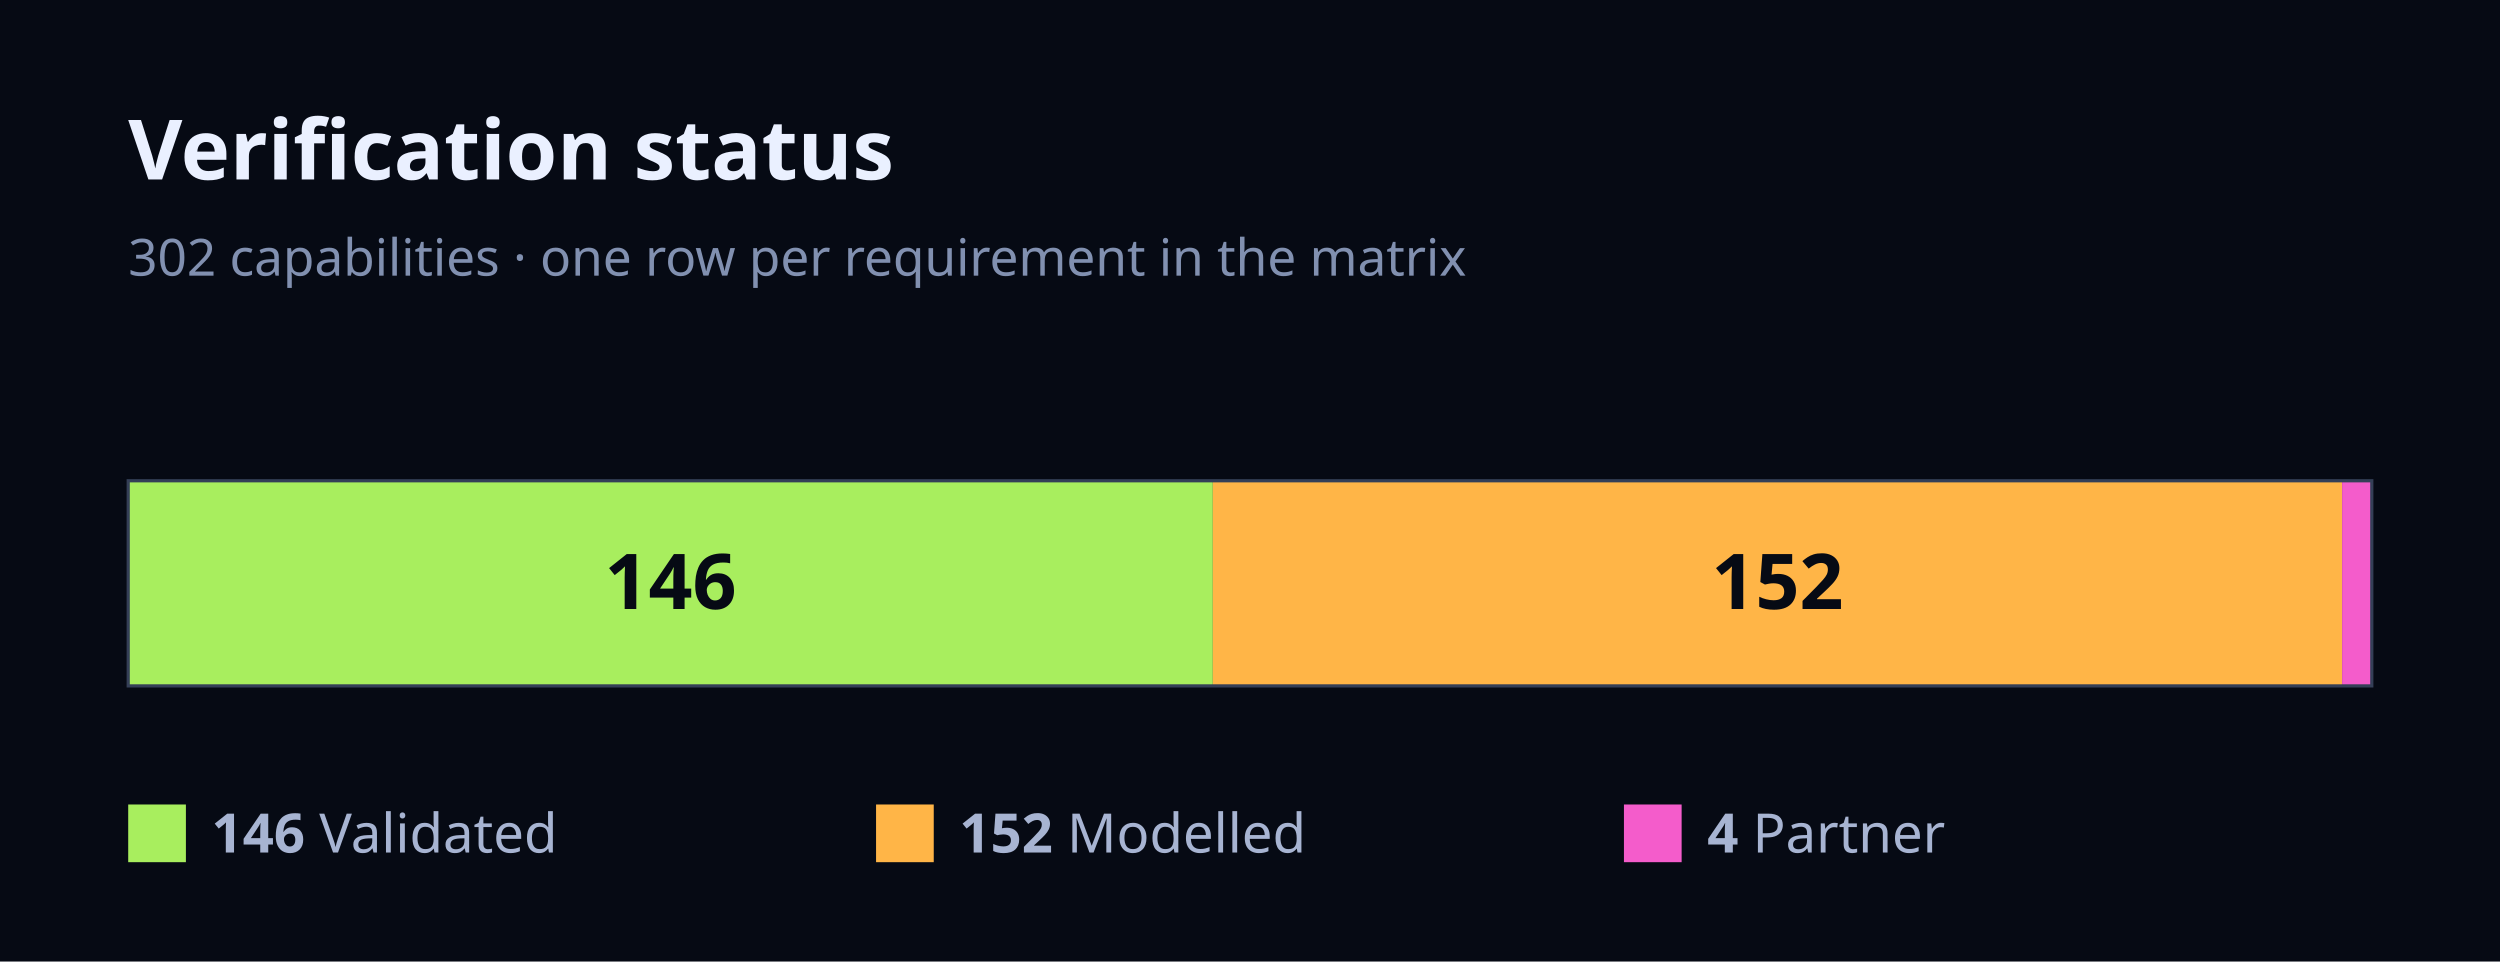
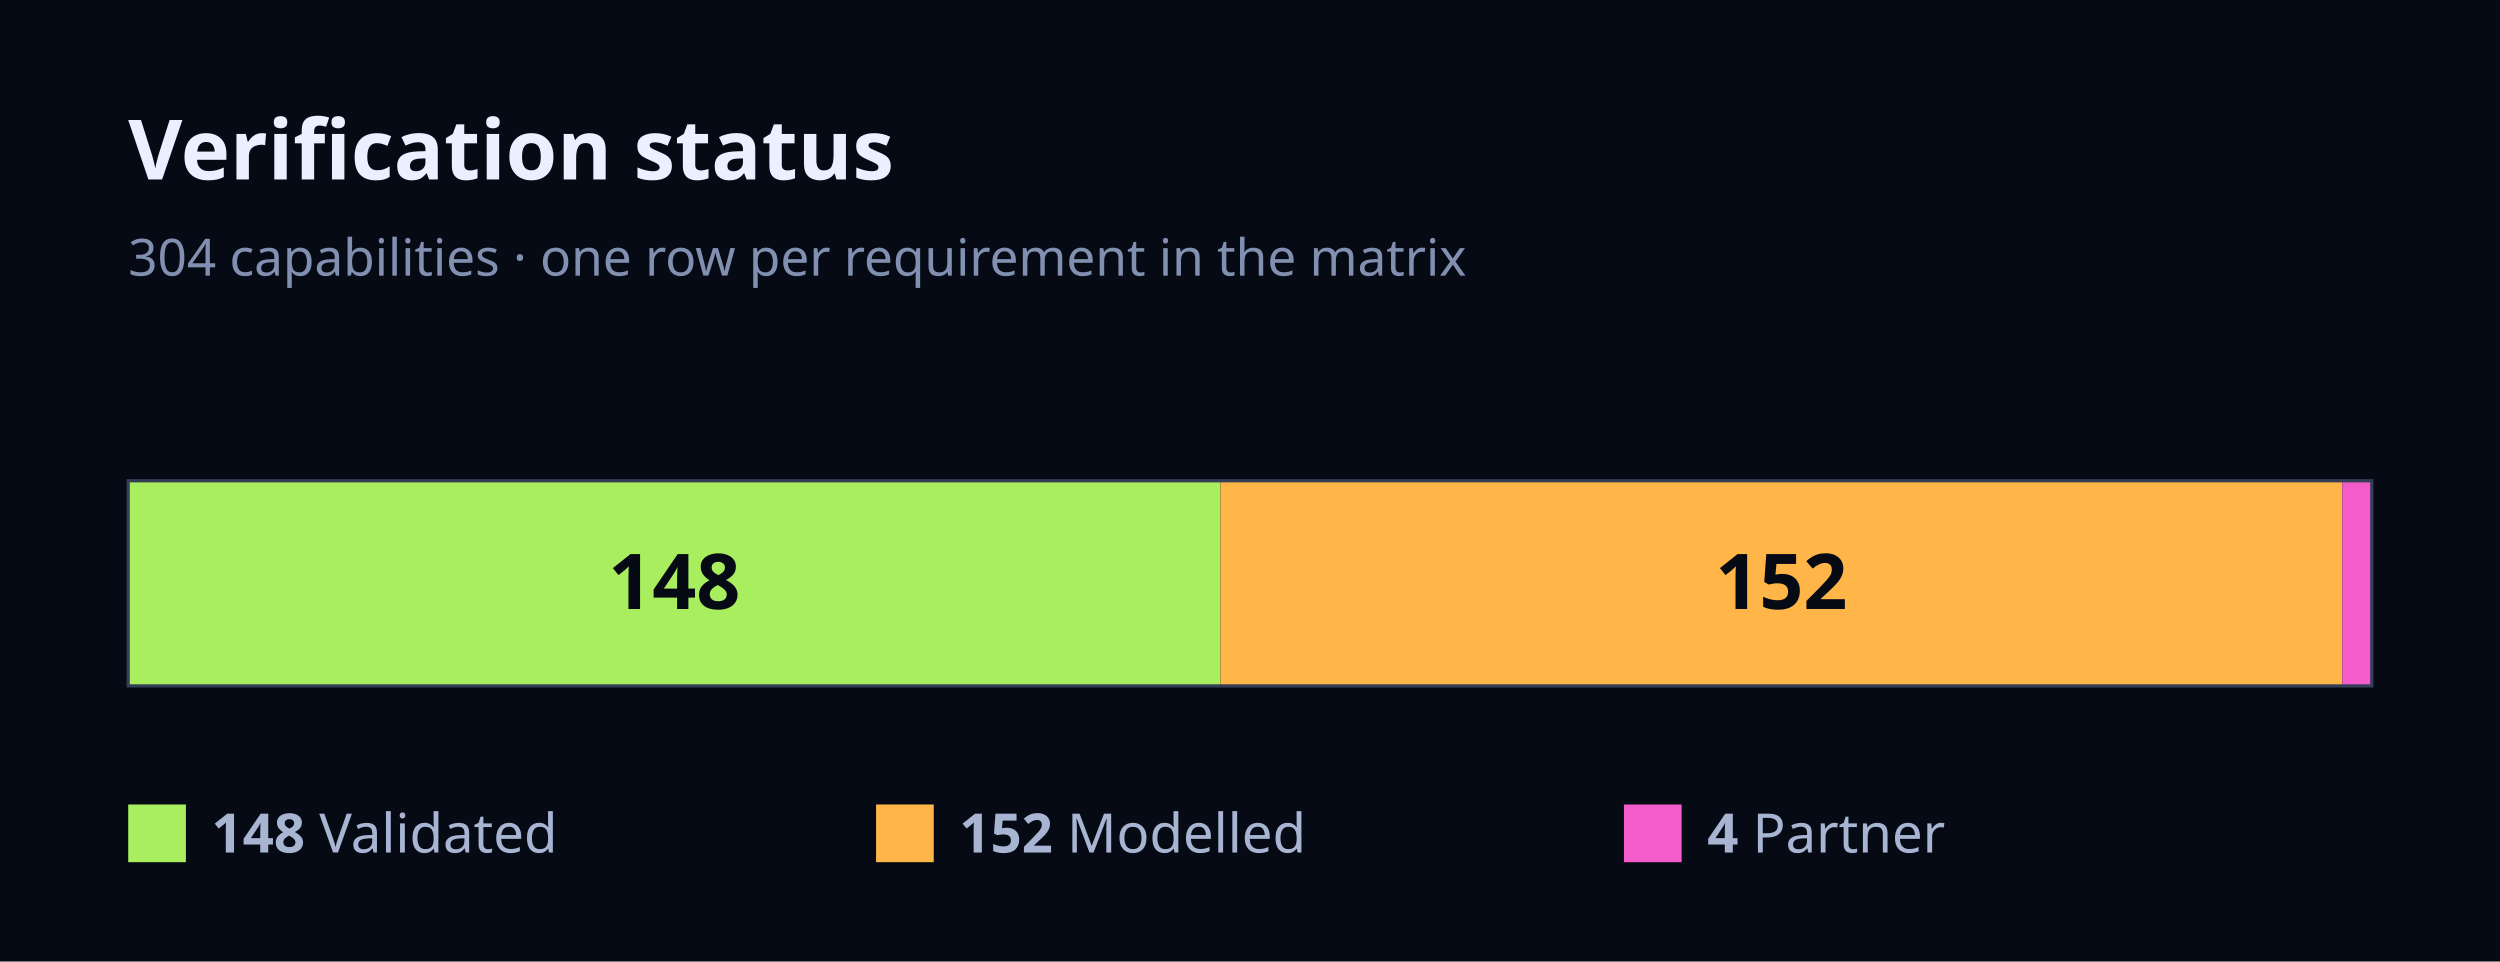
<svg xmlns="http://www.w3.org/2000/svg" width="780" height="300" viewBox="0 0 780 300" font-family="Geist, ui-sans-serif, system-ui, sans-serif">
  <rect x="0" y="0" width="780" height="300" fill="#060A14" />
  <text x="40" y="56" font-size="26" font-weight="700" fill="#EAF0FF">Verification status</text>
-   <text x="40" y="86" font-size="16" fill="#8190B0">302 capabilities · one row per requirement in the matrix</text>
-   <rect x="40" y="150" width="338.41" height="64" fill="#A8EE5E" />
-   <text x="209.21" y="190" font-size="24" font-weight="700" fill="#060A14" text-anchor="middle">146</text>
-   <rect x="378.41" y="150" width="352.32" height="64" fill="#FFB547" />
-   <text x="554.57" y="190" font-size="24" font-weight="700" fill="#060A14" text-anchor="middle">152</text>
-   <rect x="730.73" y="150" width="9.27" height="64" fill="#F45CCB" />
+   <text x="40" y="86" font-size="16" fill="#8190B0">304 capabilities · one row per requirement in the matrix</text>
+   <rect x="40" y="150" width="340.79" height="64" fill="#A8EE5E" />
+   <text x="210.39" y="190" font-size="24" font-weight="700" fill="#060A14" text-anchor="middle">148</text>
+   <rect x="380.79" y="150" width="350" height="64" fill="#FFB547" />
+   <text x="555.79" y="190" font-size="24" font-weight="700" fill="#060A14" text-anchor="middle">152</text>
+   <rect x="730.79" y="150" width="9.21" height="64" fill="#F45CCB" />
  <rect x="40" y="150" width="700" height="64" fill="none" stroke="#343F57" stroke-width="1" />
  <rect x="40" y="251" width="18" height="18" fill="#A8EE5E" />
  <text x="66" y="266" font-size="17" fill="#A7B4D2">
-     <tspan font-weight="700">146</tspan> Validated</text>
+     <tspan font-weight="700">148</tspan> Validated</text>
  <rect x="273.33" y="251" width="18" height="18" fill="#FFB547" />
  <text x="299.33" y="266" font-size="17" fill="#A7B4D2">
    <tspan font-weight="700">152</tspan> Modelled</text>
  <rect x="506.67" y="251" width="18" height="18" fill="#F45CCB" />
  <text x="532.67" y="266" font-size="17" fill="#A7B4D2">
    <tspan font-weight="700">4</tspan> Partner</text>
</svg>
